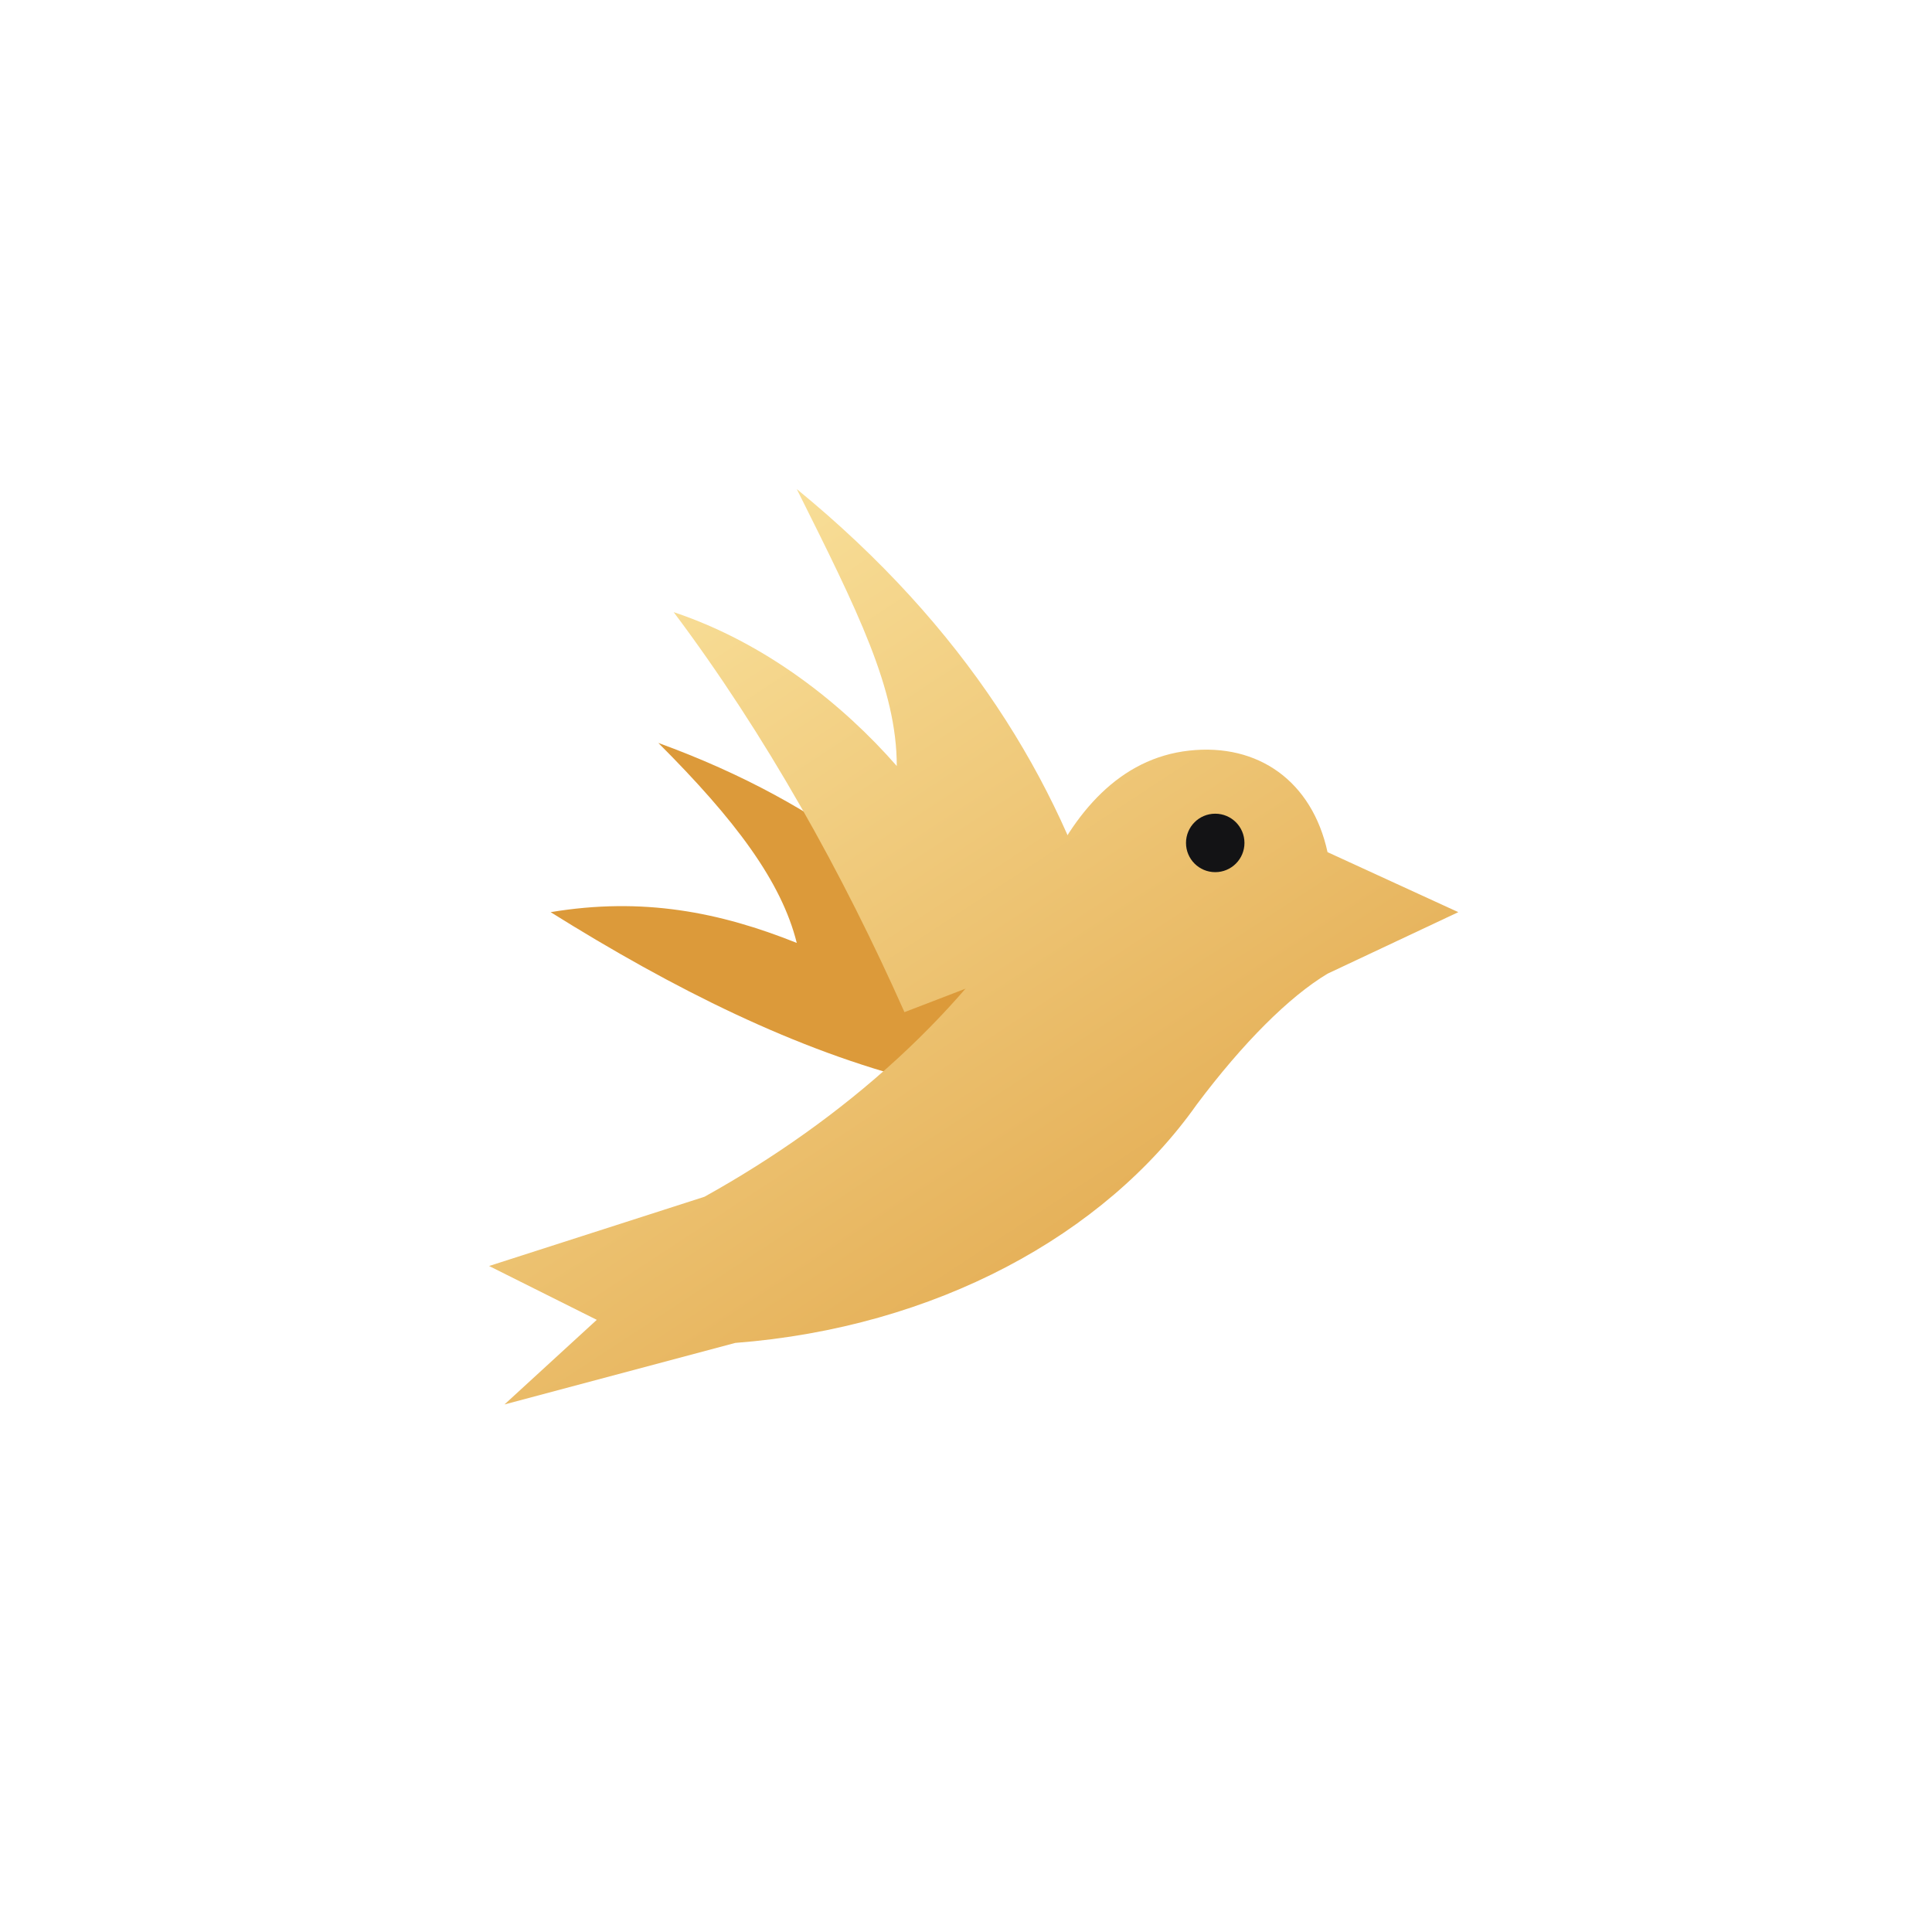
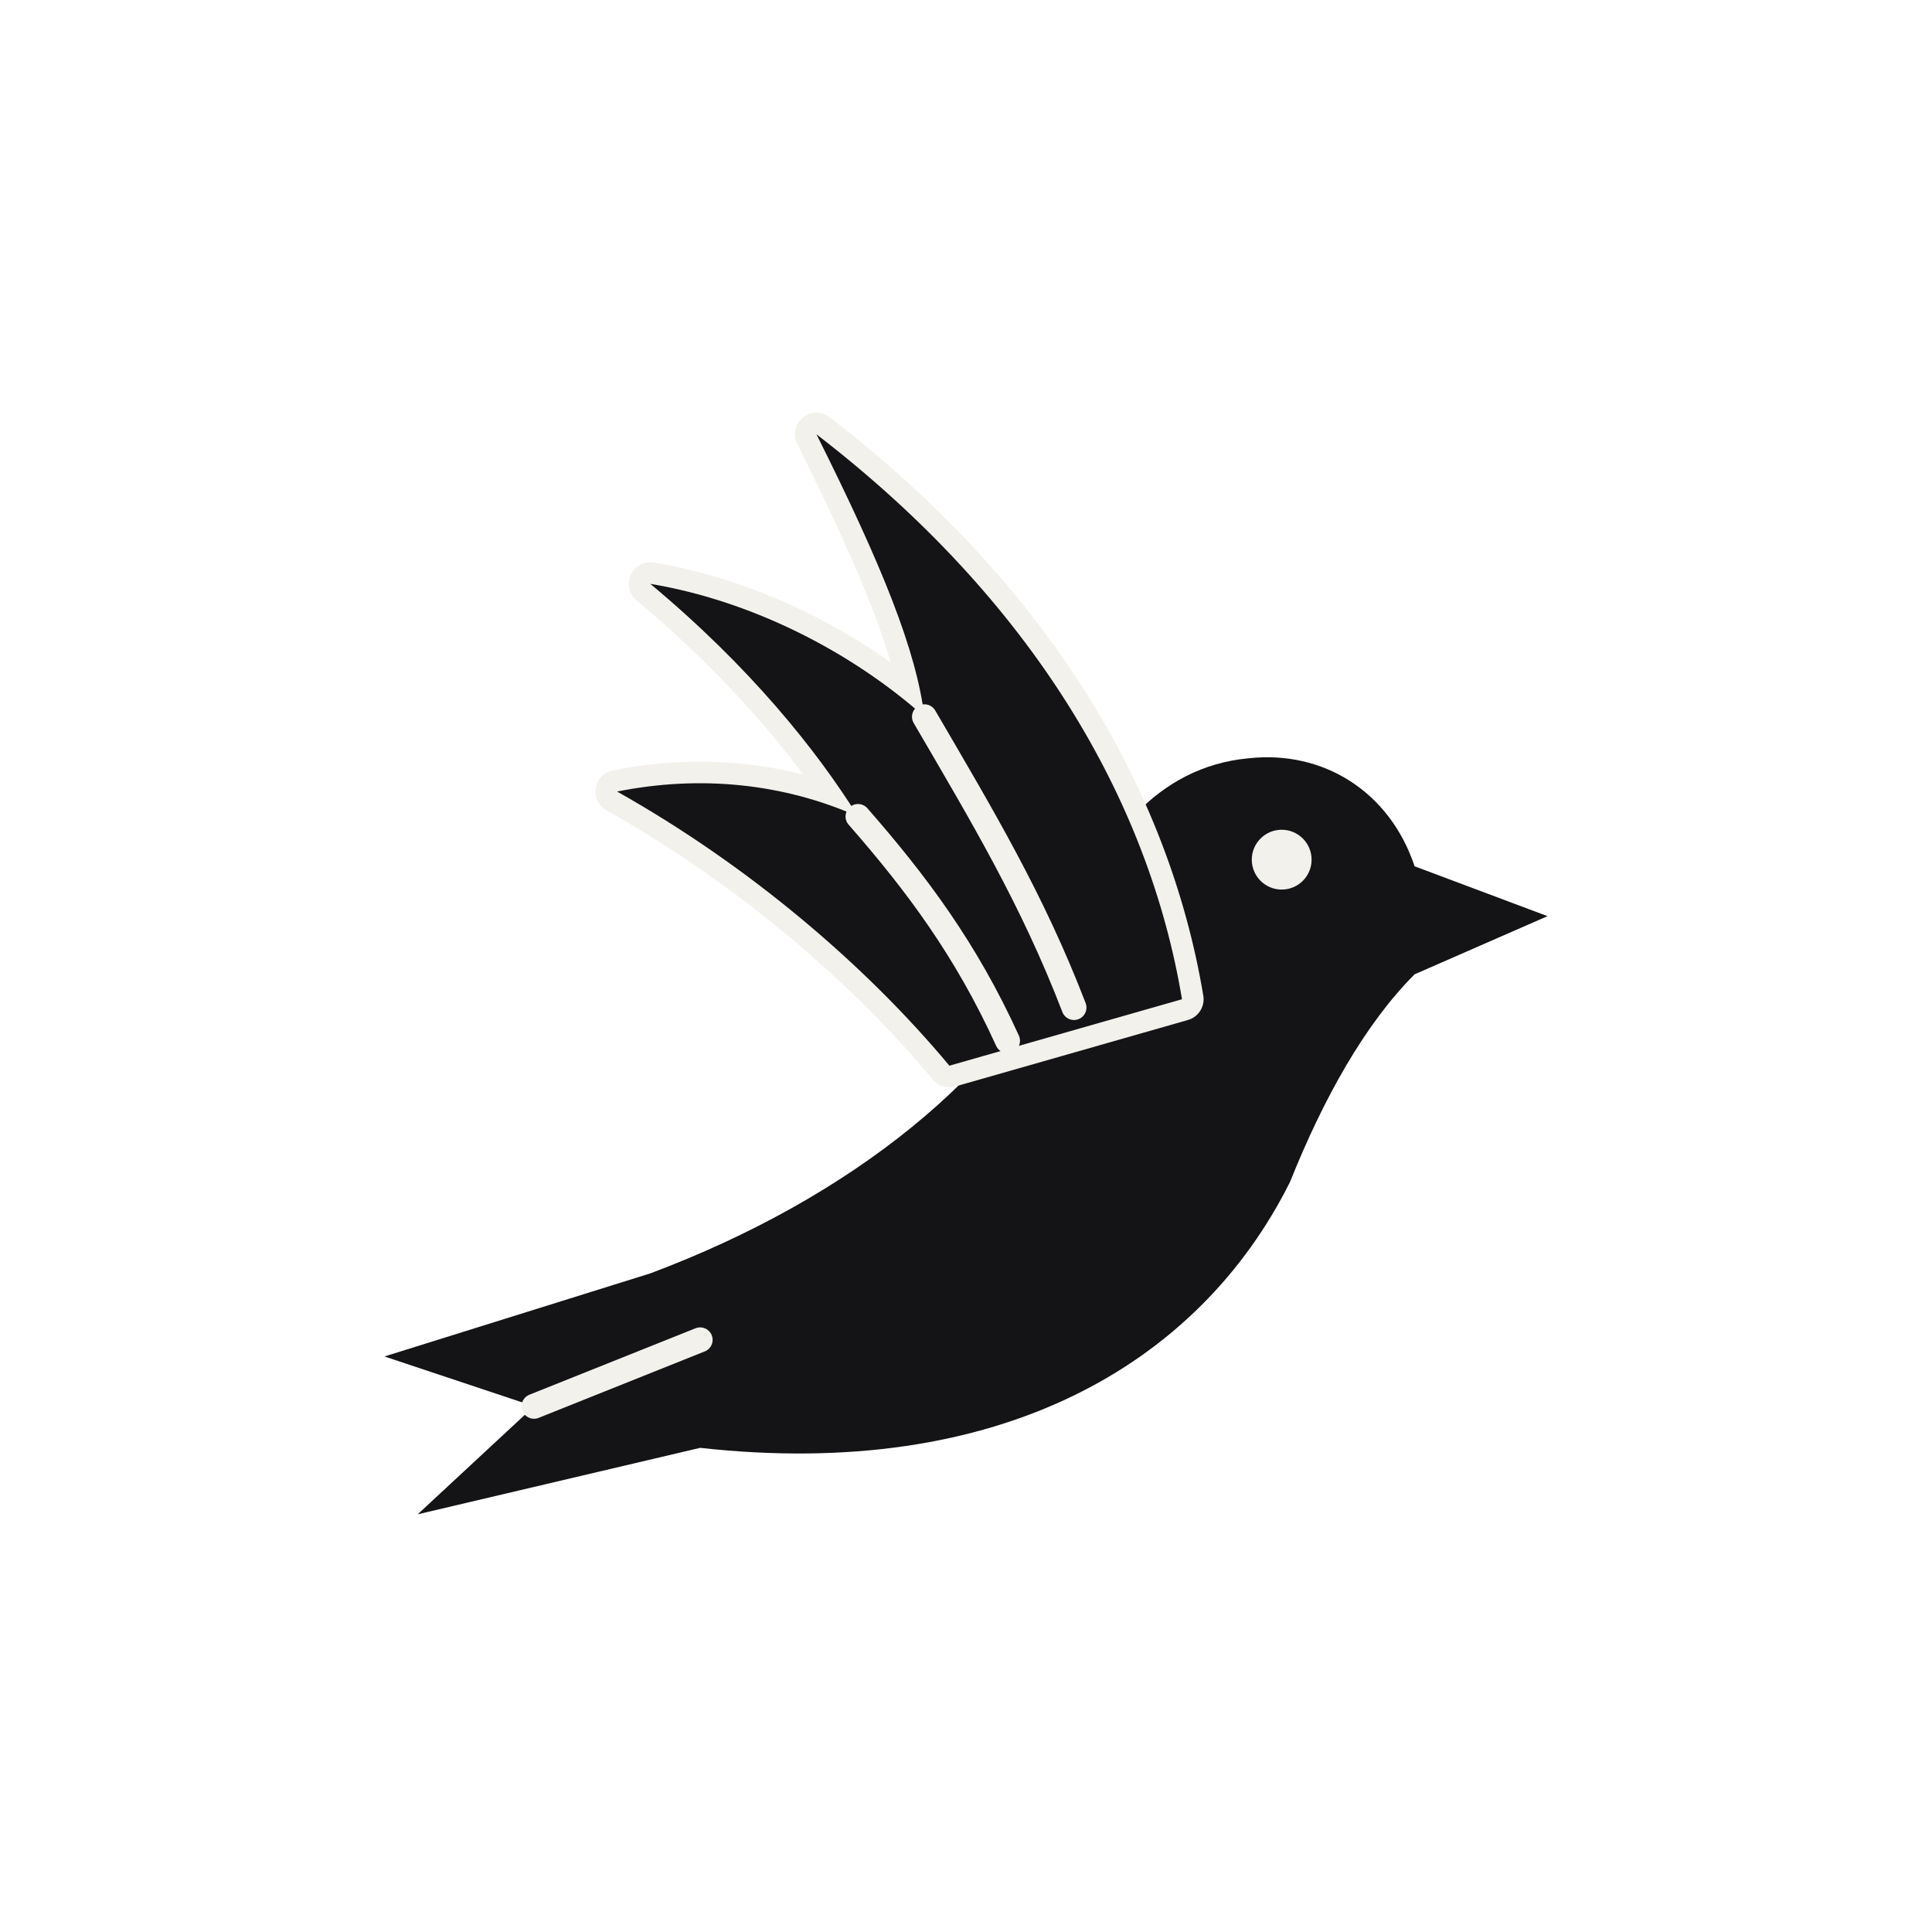
<svg xmlns="http://www.w3.org/2000/svg" viewBox="0 0 108 108">
-   <defs>
-     <linearGradient id="straw" x1="34" y1="22" x2="76" y2="86" gradientUnits="userSpaceOnUse">
-       <stop offset="0" stop-color="#F8DE97" />
-       <stop offset="1" stop-color="#DC9A3A" />
-     </linearGradient>
-   </defs>
-   <g transform="translate(7.56 7.56) scale(0.86) translate(-3 9)">
-     <path d="M60 47.5C55 40.5 48 34.5 37 30.5C42 35.5 45 39.5 46 43.5C41 41.5 36 40.5 30 41.5C38 46.5 46 50.5 54 52.5Z" fill="#DC9A3A" />
-     <path d="M89 41.5L80.5 37.6C79.5 33 76 30.5 71.5 31C67 31.5 64 35 62 39.5C57 48 49 55 40 60L26 64.5L33 68L27 73.5L42 69.5C55 68.5 66 62.5 72 54C75 50 78 47 80.5 45.5Z" fill="url(#straw)" />
-     <path d="M66 43C63 33 57 23 46 14C50 22 52.5 27 52.5 32C49 28 44 24 38 22C44 30 49 39 53 48Z" fill="url(#straw)" />
-     <circle cx="73.2" cy="37" r="1.9" fill="#131315" />
+   <g transform="translate(54 54) scale(0.9288) translate(-54 -54) translate(1 10)">
+     <path d="M88 41L80 38C78.5 33.5 74.5 31 70 31.5C64.5 32 61 36.5 59.5 41.5C55.5 50.5 46 58 34 62.5L18 67.5L27 70.5L20 77L37 73C55 75 67 68 72.5 57C74.5 52 77 47.5 80 44.5Z" fill="#141416" />
+     <path d="M66 46C64 34 57 22 44 12C48 20 50 25 50.5 29C46 25 40 22 34 21C40 26 44 31 46.5 35C42 33 37 32.5 32 33.5C40 38 47 44 52 50Z" fill="#141416" stroke="#F3F1EC" stroke-width="2.6" stroke-linejoin="round" paint-order="stroke" />
+     <g fill="none" stroke="#F3F1EC" stroke-width="1.5" stroke-linecap="round">
+       <path d="M50.5 29C54 35 57 40 59.5 46.5" />
+       <path d="M46.5 35C50 39 53 43 55.5 48.5" />
+       <path d="M27 70.5L37 66.5" />
+     </g>
+     <circle cx="72" cy="37.6" r="1.8" fill="#F3F1EC" />
  </g>
</svg>
